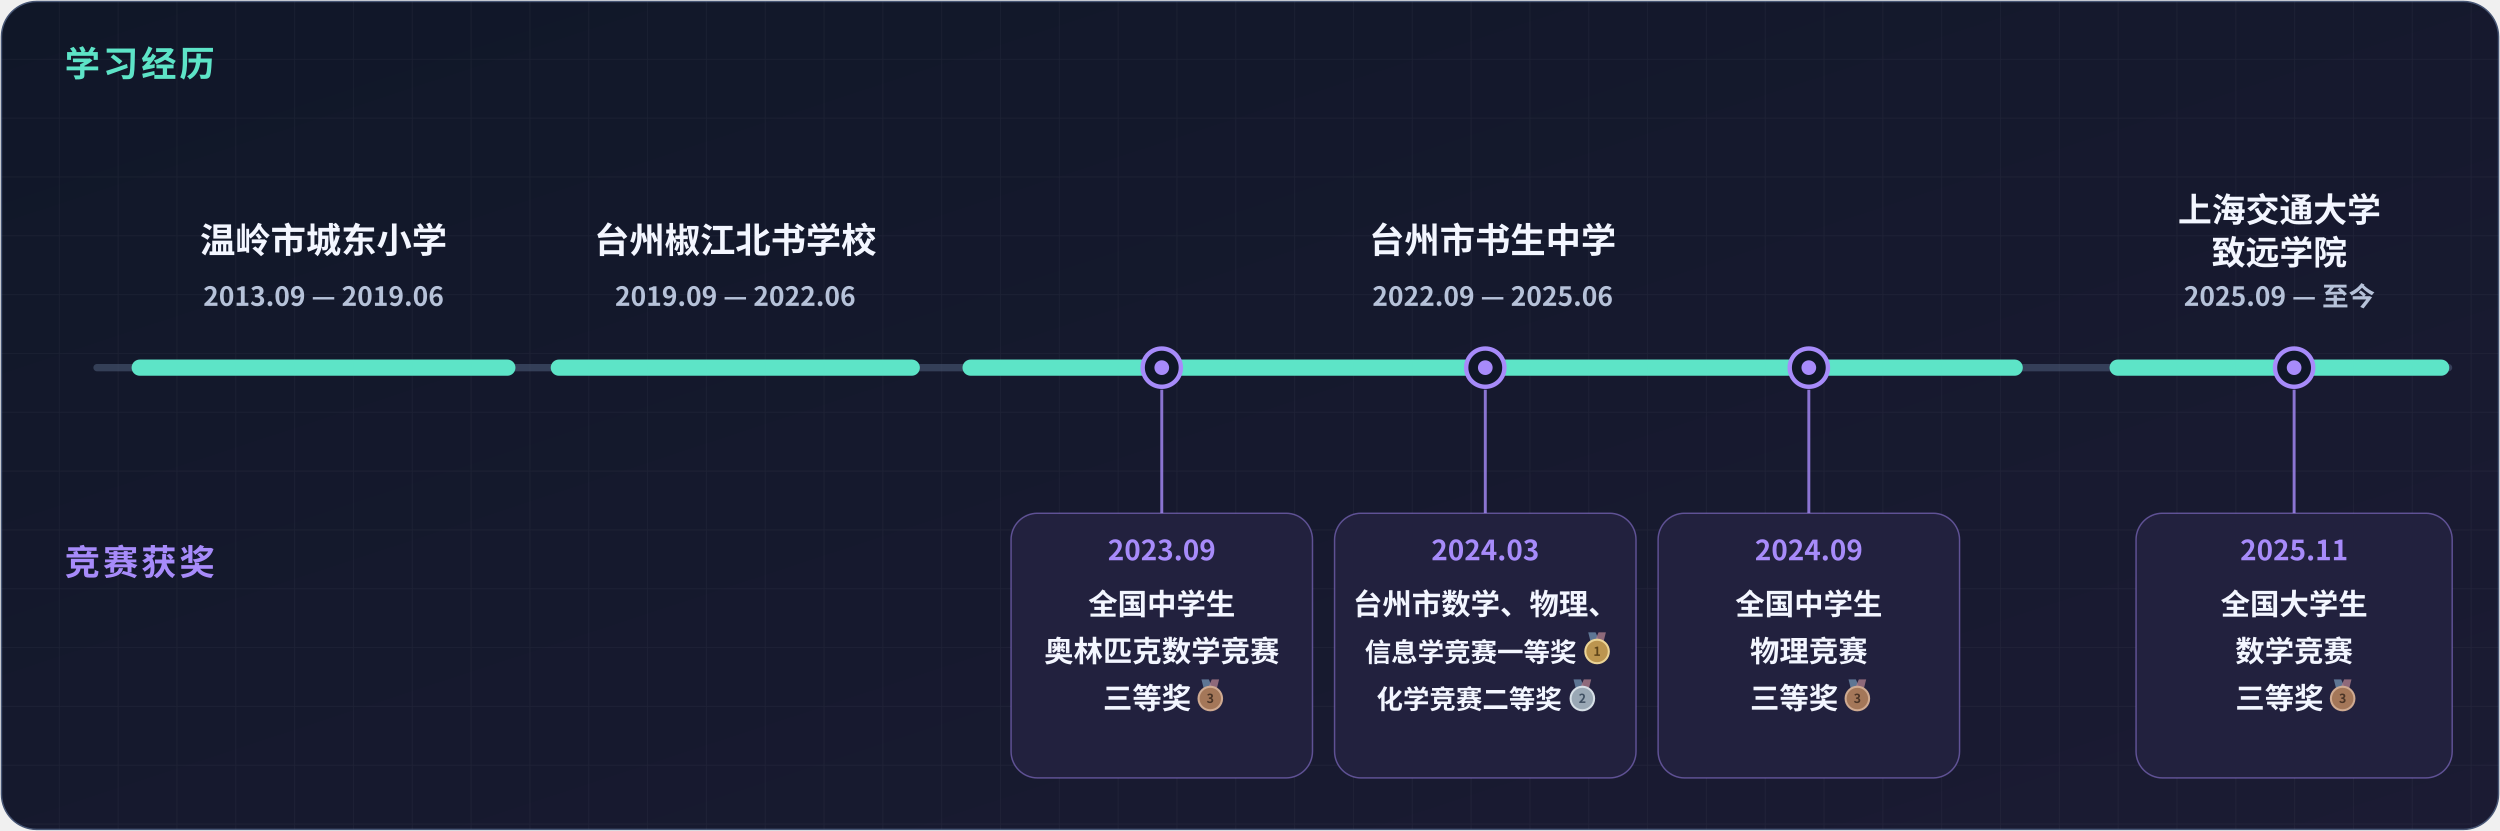
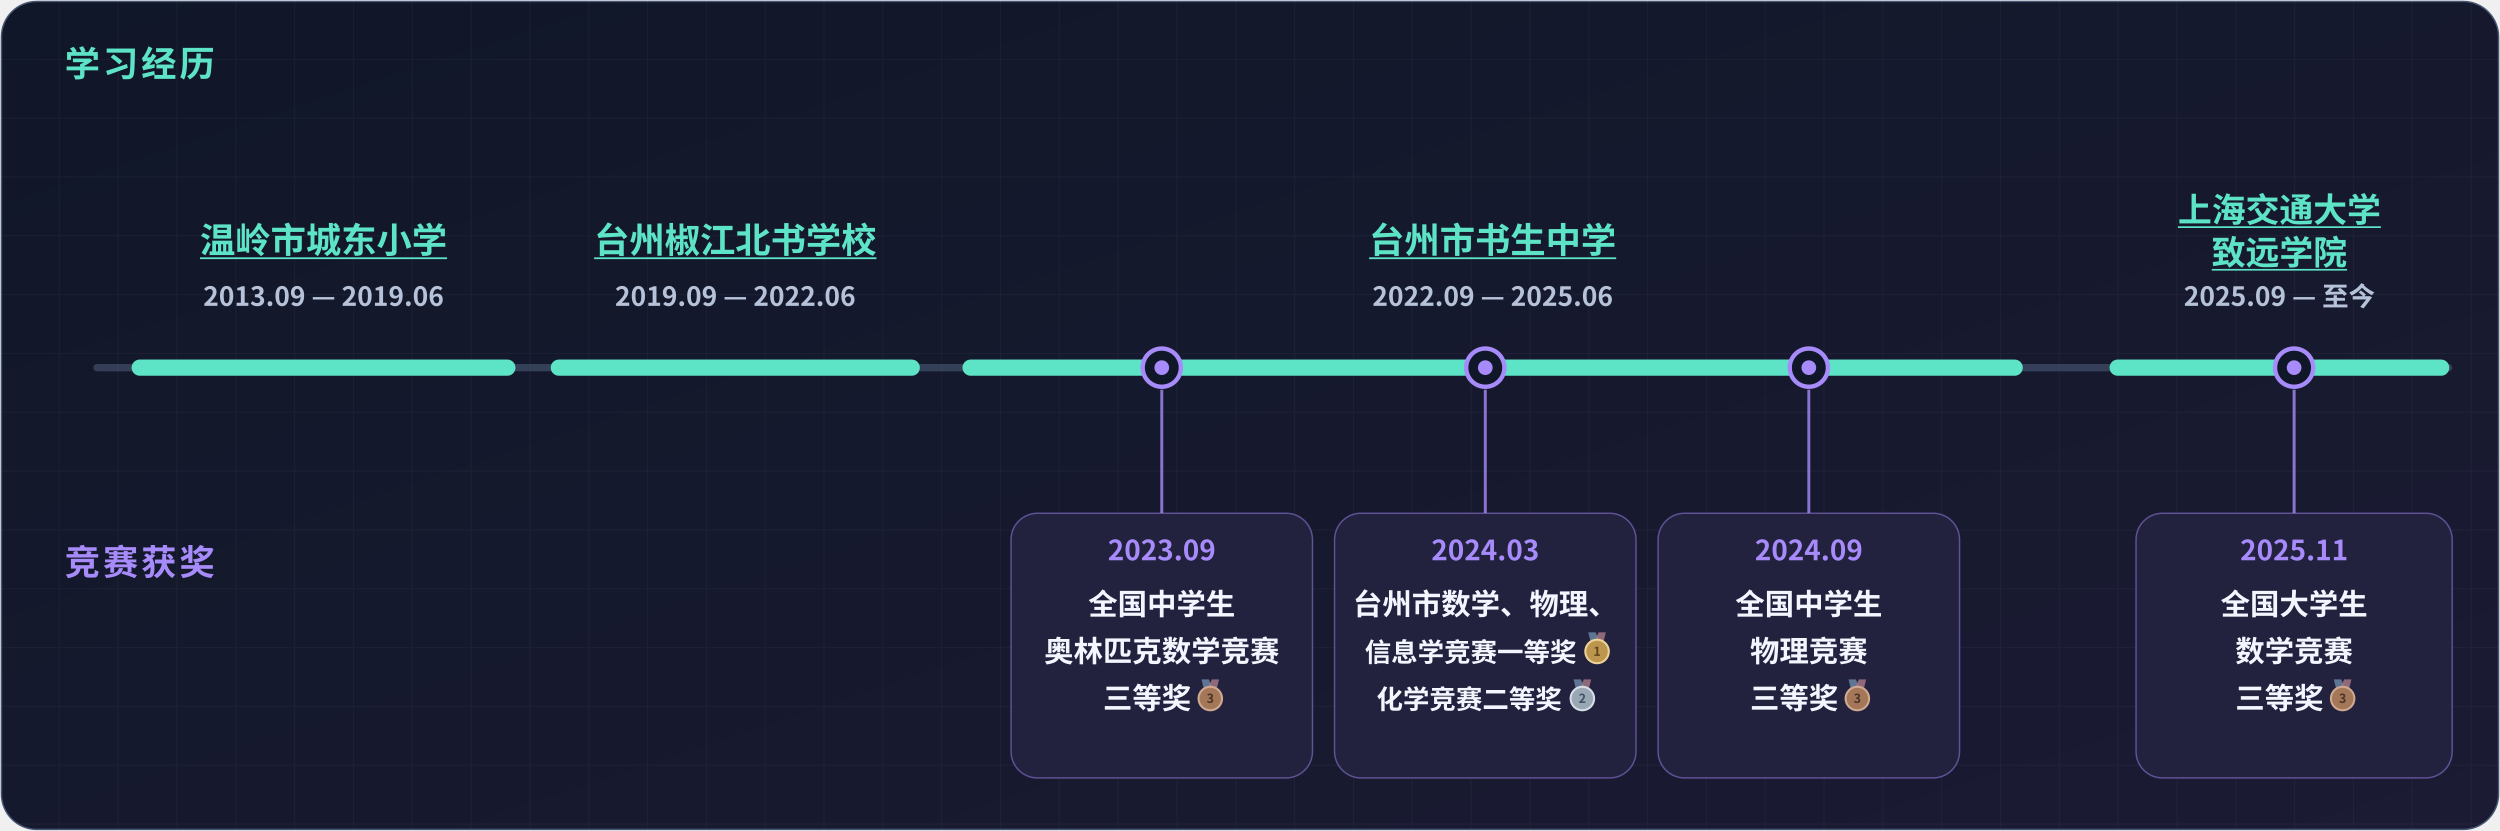
- <svg xmlns="http://www.w3.org/2000/svg" viewBox="0 0 1700 565" role="img">
+ <svg xmlns="http://www.w3.org/2000/svg" viewBox="0 0 1700 565">
  <defs>
    <linearGradient id="bg" x1="0" y1="0" x2="1" y2="1">
      <stop offset="0" stop-color="#101728" />
      <stop offset="1" stop-color="#1b1b33" />
    </linearGradient>
    <pattern id="grid" width="40" height="40" patternUnits="userSpaceOnUse">
      <path d="M40 0H0V40" fill="none" stroke="#ffffff" stroke-opacity=".045" />
    </pattern>
  </defs>
  <rect x="1" y="1" width="1698" height="563" rx="24" fill="url(#bg)" stroke="#465574" />
  <rect x="1" y="1" width="1698" height="563" rx="24" fill="url(#grid)" />
  <g font-family="Noto Sans CJK SC, PingFang SC, Microsoft YaHei, Inter, sans-serif">
    <text x="44" y="52" fill="#5de4c7" font-size="24" font-weight="700" letter-spacing="2">学习经历</text>
    <text x="44" y="391" fill="#a78bfa" font-size="24" font-weight="700" letter-spacing="2">竞赛获奖</text>
    <path d="M66 250H1665" stroke="#4a5874" stroke-width="5" stroke-linecap="round" opacity=".6" />
-     <text x="220" y="172" text-anchor="middle" fill="#f3f6ff" font-size="24" font-weight="700">温岭市城东小学</text>
+     <a href="https://www.baike.com/wikiid/2820791733395514682" target="_blank" rel="noopener noreferrer" style="cursor:pointer">
+       <text x="220" y="172" text-anchor="middle" fill="#5de4c7" font-size="24" font-weight="700" text-decoration="underline">温岭市城东小学</text>
+     </a>
    <text x="220" y="208" text-anchor="middle" fill="#b6c2d9" font-size="18" font-weight="600">2013.09 — 2019.06</text>
    <path d="M95 250H345" stroke="#5de4c7" stroke-width="11" stroke-linecap="round" />
-     <text x="500" y="172" text-anchor="middle" fill="#f3f6ff" font-size="24" font-weight="700">台州椒江北书学校</text>
+     <a href="https://www.beishu.xin/" target="_blank" rel="noopener noreferrer" style="cursor:pointer">
+       <text x="500" y="172" text-anchor="middle" fill="#5de4c7" font-size="24" font-weight="700" text-decoration="underline">台州椒江北书学校</text>
+     </a>
    <text x="500" y="208" text-anchor="middle" fill="#b6c2d9" font-size="18" font-weight="600">2019.09 — 2022.06</text>
    <path d="M380 250H620" stroke="#5de4c7" stroke-width="11" stroke-linecap="round" />
-     <text x="1015" y="172" text-anchor="middle" fill="#f3f6ff" font-size="24" font-weight="700">台州市书生中学</text>
+     <a href="https://baike.baidu.com/item/%E5%8F%B0%E5%B7%9E%E5%B8%82%E4%B9%A6%E7%94%9F%E4%B8%AD%E5%AD%A6/5269059" target="_blank" rel="noopener noreferrer" style="cursor:pointer">
+       <text x="1015" y="172" text-anchor="middle" fill="#5de4c7" font-size="24" font-weight="700" text-decoration="underline">台州市书生中学</text>
+     </a>
    <text x="1015" y="208" text-anchor="middle" fill="#b6c2d9" font-size="18" font-weight="600">2022.09 — 2025.06</text>
    <path d="M660 250H1370" stroke="#5de4c7" stroke-width="11" stroke-linecap="round" />
-     <text x="1550" y="151" text-anchor="middle" fill="#f3f6ff" font-size="23" font-weight="700">上海交通大学</text>
-     <text x="1550" y="180" text-anchor="middle" fill="#f3f6ff" font-size="23" font-weight="700">致远学院</text>
+     <a href="https://www.sjtu.edu.cn/" target="_blank" rel="noopener noreferrer" style="cursor:pointer">
+       <text x="1550" y="151" text-anchor="middle" fill="#5de4c7" font-size="23" font-weight="700" text-decoration="underline">上海交通大学</text>
+     </a>
+     <a href="https://zhiyuan.sjtu.edu.cn/" target="_blank" rel="noopener noreferrer" style="cursor:pointer">
+       <text x="1550" y="180" text-anchor="middle" fill="#5de4c7" font-size="23" font-weight="700" text-decoration="underline">致远学院</text>
+     </a>
    <text x="1550" y="208" text-anchor="middle" fill="#b6c2d9" font-size="18" font-weight="600">2025.09 — 至今</text>
    <path d="M1440 250H1660" stroke="#5de4c7" stroke-width="11" stroke-linecap="round" />
    <circle cx="790" cy="250" r="13" fill="#101728" stroke="#a78bfa" stroke-width="3" />
    <circle cx="790" cy="250" r="5" fill="#a78bfa" />
    <path d="M790 265V349" stroke="#a78bfa" stroke-width="2" opacity=".8" />
    <rect x="687.5" y="349" width="205" height="180" rx="18" fill="#22213e" stroke="#a78bfa" stroke-opacity=".48" />
    <text x="790" y="381" text-anchor="middle" fill="#a78bfa" font-size="19" font-weight="700">2023.09</text>
    <text x="790" y="418" text-anchor="middle" fill="#f3f6ff" font-size="20" font-weight="600">全国中学生</text>
    <text x="790" y="450" text-anchor="middle" fill="#f3f6ff" font-size="20" font-weight="600">奥林匹克数学竞赛</text>
    <text x="750" y="482" fill="#f3f6ff" font-size="20" font-weight="600">三等奖</text>
    <g transform="translate(823 475)" aria-label="🥉 铜牌">
      <path d="M-6 -13L-1 -13L2 -6L-4 -5Z" fill="#6d8baa" opacity=".8" />
      <path d="M1 -13L6 -13L4 -5L-2 -6Z" fill="#a97b89" opacity=".8" />
      <circle r="8" fill="#a47759" stroke="#cfaa91" stroke-width="1.4" />
      <text x="0" y="3" text-anchor="middle" fill="#4a3426" font-size="8.5" font-weight="700">3</text>
    </g>
    <circle cx="1010" cy="250" r="13" fill="#101728" stroke="#a78bfa" stroke-width="3" />
    <circle cx="1010" cy="250" r="5" fill="#a78bfa" />
    <path d="M1010 265V349" stroke="#a78bfa" stroke-width="2" opacity=".8" />
    <rect x="907.5" y="349" width="205" height="180" rx="18" fill="#22213e" stroke="#a78bfa" stroke-opacity=".48" />
    <text x="1010" y="381" text-anchor="middle" fill="#a78bfa" font-size="19" font-weight="700">2024.03</text>
    <text x="1010" y="418" text-anchor="middle" fill="#f3f6ff" font-size="20" font-weight="600">台州市数学、物理、</text>
    <text x="928" y="450" fill="#f3f6ff" font-size="18" font-weight="600">信息学竞赛一等奖</text>
    <g transform="translate(1086 443)" aria-label="🥇 金牌">
      <path d="M-6 -13L-1 -13L2 -6L-4 -5Z" fill="#6d8baa" opacity=".8" />
      <path d="M1 -13L6 -13L4 -5L-2 -6Z" fill="#a97b89" opacity=".8" />
      <circle r="8" fill="#bc954f" stroke="#ecd496" stroke-width="1.4" />
      <text x="0" y="3" text-anchor="middle" fill="#5d4319" font-size="8.5" font-weight="700">1</text>
    </g>
    <text x="936" y="482" fill="#f3f6ff" font-size="18" font-weight="600">化学竞赛二等奖</text>
    <g transform="translate(1076 475)" aria-label="🥈 银牌">
      <path d="M-6 -13L-1 -13L2 -6L-4 -5Z" fill="#6d8baa" opacity=".8" />
      <path d="M1 -13L6 -13L4 -5L-2 -6Z" fill="#a97b89" opacity=".8" />
      <circle r="8" fill="#9aa8b5" stroke="#d6dfe6" stroke-width="1.4" />
      <text x="0" y="3" text-anchor="middle" fill="#405063" font-size="8.5" font-weight="700">2</text>
    </g>
    <circle cx="1230" cy="250" r="13" fill="#101728" stroke="#a78bfa" stroke-width="3" />
    <circle cx="1230" cy="250" r="5" fill="#a78bfa" />
    <path d="M1230 265V349" stroke="#a78bfa" stroke-width="2" opacity=".8" />
    <rect x="1127.5" y="349" width="205" height="180" rx="18" fill="#22213e" stroke="#a78bfa" stroke-opacity=".48" />
    <text x="1230" y="381" text-anchor="middle" fill="#a78bfa" font-size="19" font-weight="700">2024.09</text>
    <text x="1230" y="418" text-anchor="middle" fill="#f3f6ff" font-size="20" font-weight="600">全国中学生</text>
    <text x="1230" y="450" text-anchor="middle" fill="#f3f6ff" font-size="20" font-weight="600">物理竞赛</text>
    <text x="1190" y="482" fill="#f3f6ff" font-size="20" font-weight="600">三等奖</text>
    <g transform="translate(1263 475)" aria-label="🥉 铜牌">
      <path d="M-6 -13L-1 -13L2 -6L-4 -5Z" fill="#6d8baa" opacity=".8" />
      <path d="M1 -13L6 -13L4 -5L-2 -6Z" fill="#a97b89" opacity=".8" />
      <circle r="8" fill="#a47759" stroke="#cfaa91" stroke-width="1.4" />
      <text x="0" y="3" text-anchor="middle" fill="#4a3426" font-size="8.5" font-weight="700">3</text>
    </g>
    <circle cx="1560" cy="250" r="13" fill="#101728" stroke="#a78bfa" stroke-width="3" />
    <circle cx="1560" cy="250" r="5" fill="#a78bfa" />
    <path d="M1560 265V349" stroke="#a78bfa" stroke-width="2" opacity=".8" />
    <rect x="1452.5" y="349" width="215" height="180" rx="18" fill="#22213e" stroke="#a78bfa" stroke-opacity=".48" />
    <text x="1560" y="381" text-anchor="middle" fill="#a78bfa" font-size="19" font-weight="700">2025.11</text>
    <text x="1560" y="418" text-anchor="middle" fill="#f3f6ff" font-size="20" font-weight="600">全国大学生</text>
    <text x="1560" y="450" text-anchor="middle" fill="#f3f6ff" font-size="20" font-weight="600">数学竞赛</text>
    <text x="1520" y="482" fill="#f3f6ff" font-size="20" font-weight="600">三等奖</text>
    <g transform="translate(1593 475)" aria-label="🥉 铜牌">
      <path d="M-6 -13L-1 -13L2 -6L-4 -5Z" fill="#6d8baa" opacity=".8" />
      <path d="M1 -13L6 -13L4 -5L-2 -6Z" fill="#a97b89" opacity=".8" />
      <circle r="8" fill="#a47759" stroke="#cfaa91" stroke-width="1.4" />
      <text x="0" y="3" text-anchor="middle" fill="#4a3426" font-size="8.5" font-weight="700">3</text>
    </g>
  </g>
</svg>
